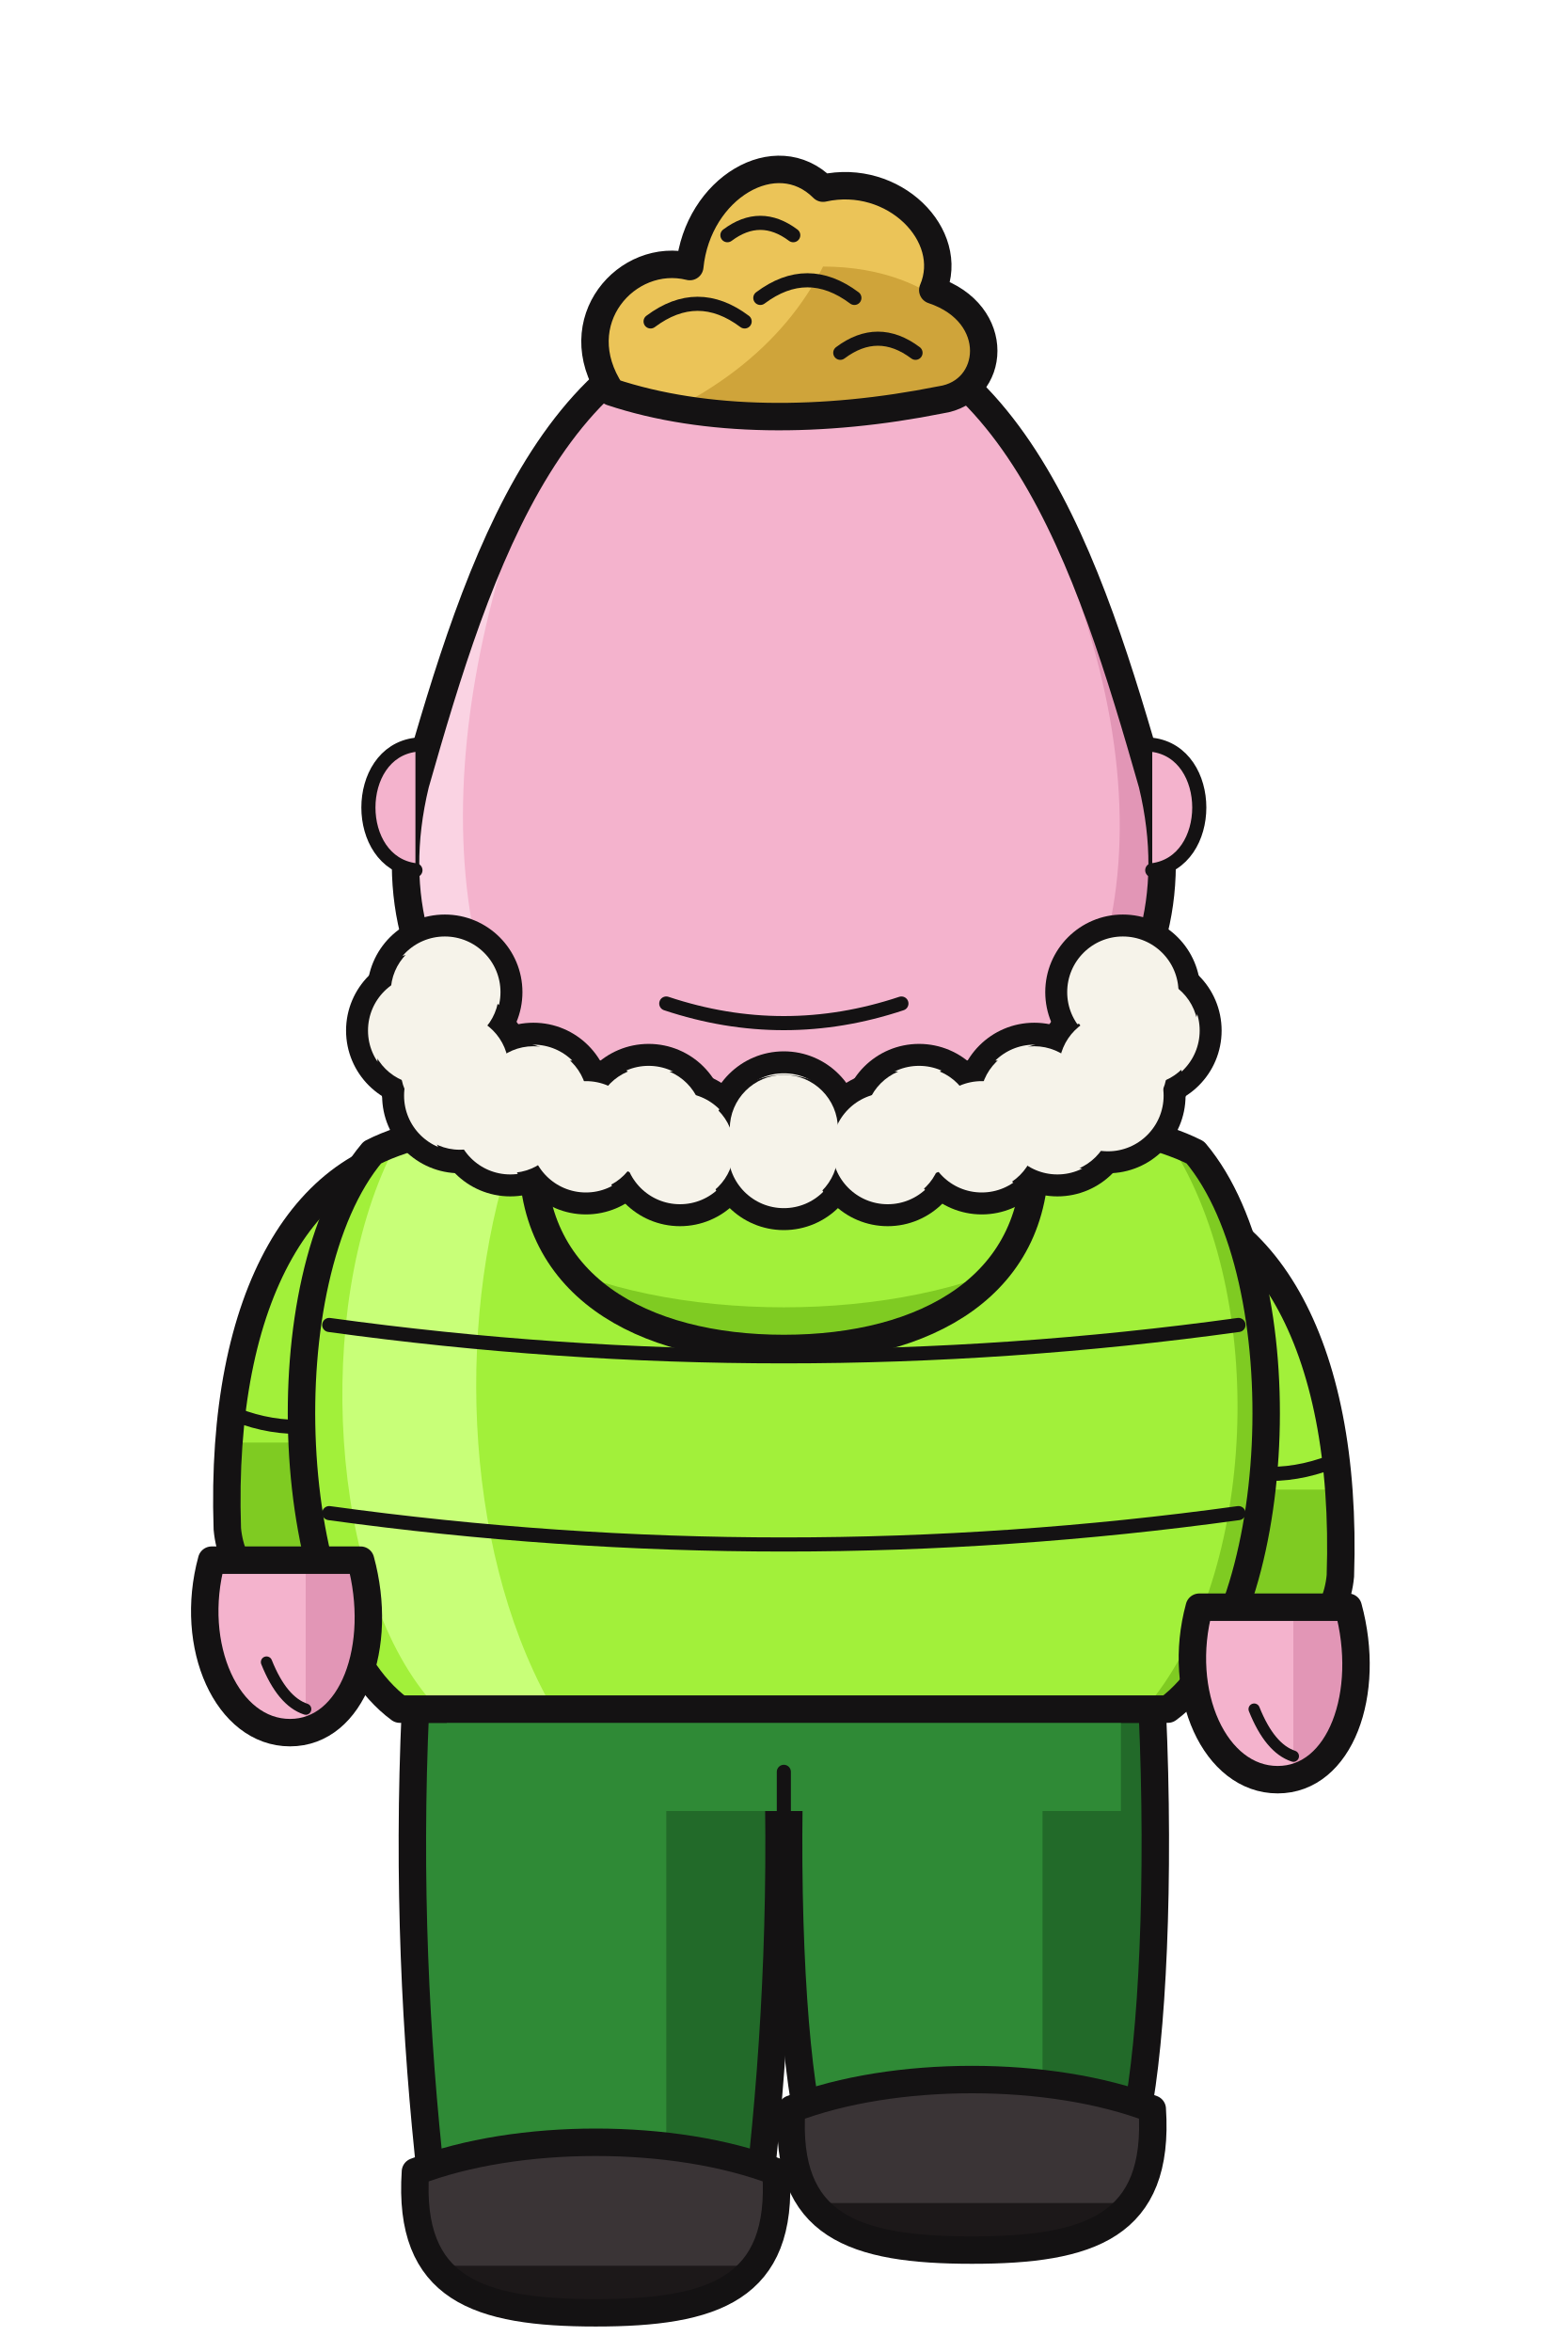
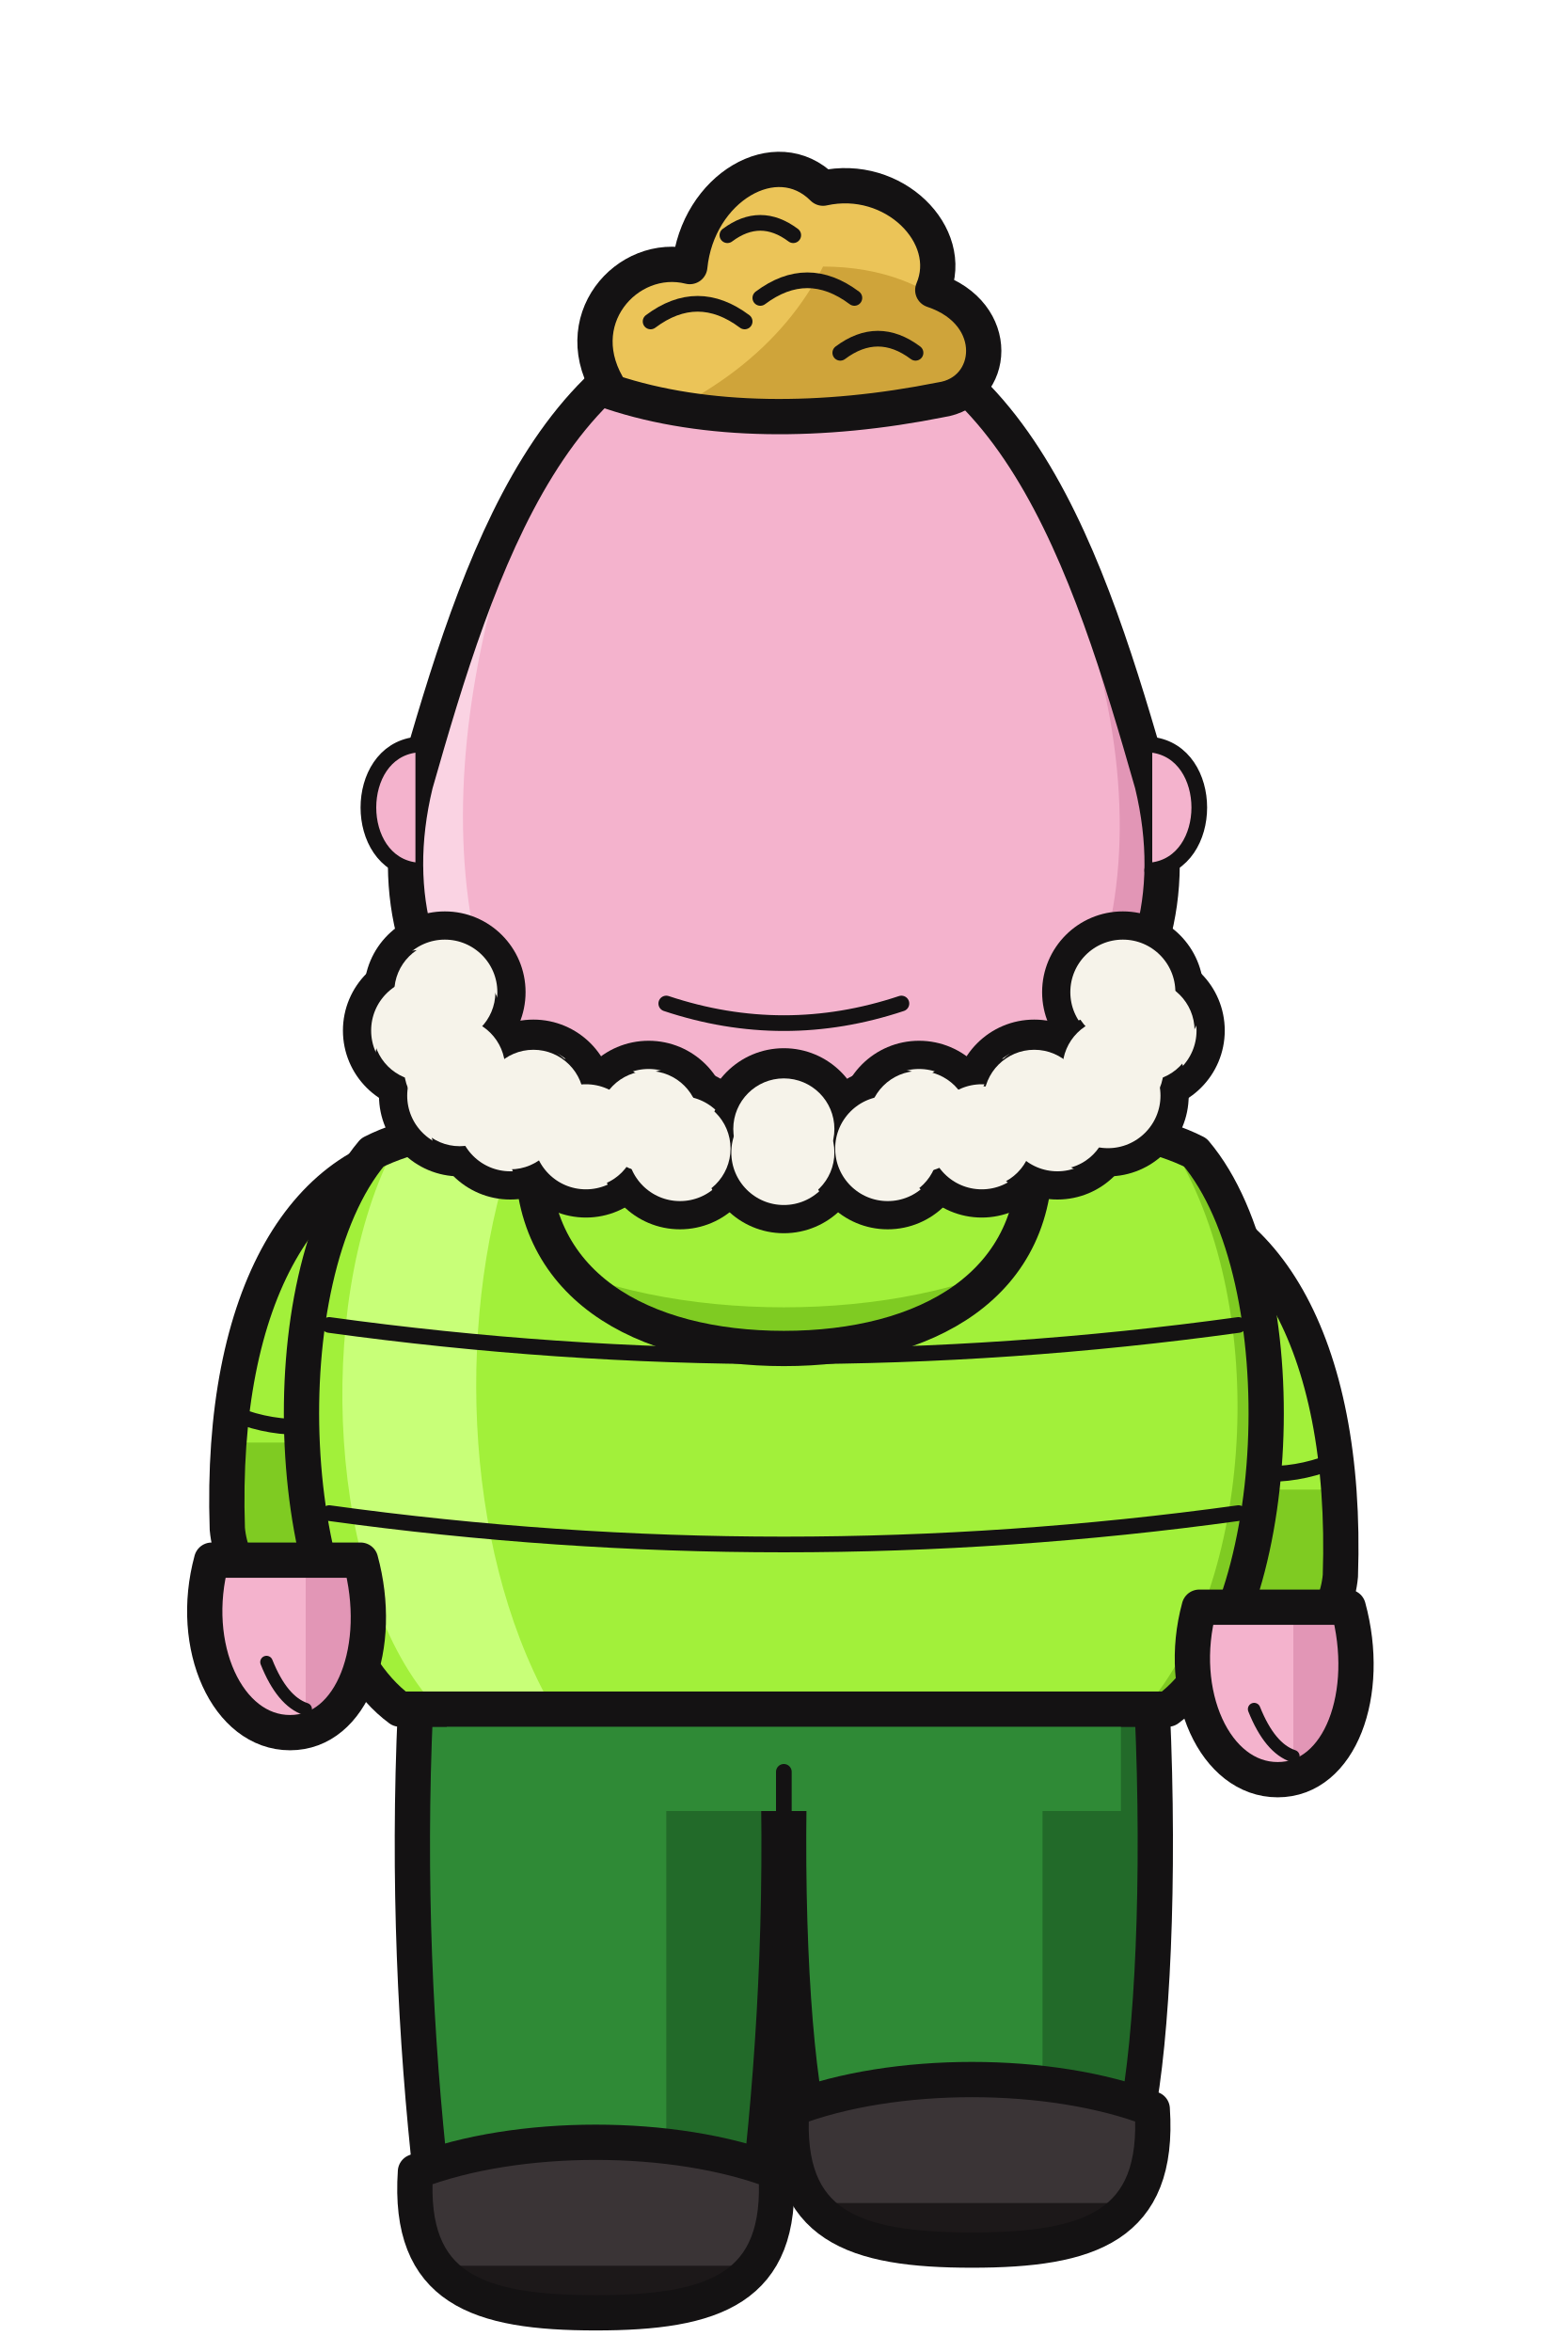
<svg xmlns="http://www.w3.org/2000/svg" width="800" height="1200" viewBox="0 0 400 600">
  <defs>
    <clipPath id="c1">
      <path d="M106,436 L198,436 C200,480 198,520 194,556.0 L110,556.0 C106,520 104,480 106,436 Z" />
    </clipPath>
    <clipPath id="c2">
      <path d="M106,554.0 C104,584.0 122,590.0 152,590.0 C182,590.0 200,584.0 198,554.0 C172,544.0 132,544.0 106,554.0 Z" />
    </clipPath>
    <clipPath id="c3">
      <path d="M202,436 L294,436 C296,480 294,520 290,540.0 L206,540.0 C202,520 200,480 202,436 Z" />
    </clipPath>
    <clipPath id="c4">
      <path d="M202,538.0 C200,568.0 218,574.0 248,574.0 C278,574.0 296,568.0 294,538.0 C268,528.0 228,528.0 202,538.0 Z" />
    </clipPath>
    <clipPath id="c5">
      <path d="M112,304 C78,306 56,342 58,402 C60,424 88,430 96,414 C100,376 106,342 118,318 Z" />
    </clipPath>
    <clipPath id="c6">
      <path d="M 288.0,304.0 C 322.0,306.0 344.0,342.0 342.0,402.0 C 340.0,424.0 312.0,430.0 304.0,414.0 C 300.0,376.0 294.0,342.0 282.0,318.0 Z" />
    </clipPath>
    <clipPath id="c7">
      <path d="M95,300 C68,332 72,420 102,442 L298,442 C328,420 332,332 305,300 C270,282 130,282 95,300 Z" />
    </clipPath>
    <clipPath id="c8">
      <path d="M136,298 C134,268 266,268 264,298 C266,334 236,350 200,350 C164,350 134,334 136,298 Z" />
    </clipPath>
    <clipPath id="c9">
      <path d="M200,86 C258,86 278,150 294,206 C308,264 262,302 200,302 C138,302 92,264 106,206 C122,150 142,86 200,86 Z" />
    </clipPath>
    <clipPath id="c10">
      <path d="M156.0,106 C144.0,88 160.0,70 176.0,74 C178.0,54 198.0,42 210.0,54 C228.0,50 244.0,66 238.0,80 C256.0,86 254.0,106 240.0,108 C210.0,114 180.0,114 156.0,106 Z" />
    </clipPath>
    <clipPath id="c11">
      <path d="M54,404.0 C48,426.0 58,448.0 74,448.0 C90,448.0 98,426.0 92,404.0 Z" />
    </clipPath>
    <clipPath id="c12">
      <path d="M306,416.0 C300,438.0 310,460.0 326,460.0 C342,460.0 350,438.0 344,416.0 Z" />
    </clipPath>
  </defs>
  <path d="M106,436 L198,436 C200,480 198,520 194,556.0 L110,556.0 C106,520 104,480 106,436 Z" fill="#2F8A36" />
  <g clip-path="url(#c1)">
    <path d="M170,430 L212,430 L212,566.0 L170,566.0 Z" fill="#226A29" />
  </g>
-   <path d="M106,436 L198,436 C200,480 198,520 194,556.0 L110,556.0 C106,520 104,480 106,436 Z" fill="none" stroke="#141213" stroke-width="7.0" stroke-linejoin="round" stroke-linecap="round" />
+   <path d="M106,436 L198,436 C200,480 198,520 194,556.0 L110,556.0 C106,520 104,480 106,436 Z" fill="none" stroke="#141213" stroke-width="9.0" stroke-linejoin="round" stroke-linecap="round" />
  <path d="M106,554.0 C104,584.0 122,590.0 152,590.0 C182,590.0 200,584.0 198,554.0 C172,544.0 132,544.0 106,554.0 Z" fill="#3A3436" />
  <g clip-path="url(#c2)">
    <path d="M92,578.0 L212,578.0 L212,598.0 L92,598.0 Z" fill="#1C1819" />
  </g>
-   <path d="M106,554.0 C104,584.0 122,590.0 152,590.0 C182,590.0 200,584.0 198,554.0 C172,544.0 132,544.0 106,554.0 Z" fill="none" stroke="#141213" stroke-width="7.0" stroke-linejoin="round" stroke-linecap="round" />
+   <path d="M106,554.0 C104,584.0 122,590.0 152,590.0 C182,590.0 200,584.0 198,554.0 C172,544.0 132,544.0 106,554.0 Z" fill="none" stroke="#141213" stroke-width="9.0" stroke-linejoin="round" stroke-linecap="round" />
  <path d="M202,436 L294,436 C296,480 294,520 290,540.0 L206,540.0 C202,520 200,480 202,436 Z" fill="#2F8A36" />
  <g clip-path="url(#c3)">
    <path d="M266,430 L308,430 L308,550.0 L266,550.0 Z" fill="#226A29" />
  </g>
-   <path d="M202,436 L294,436 C296,480 294,520 290,540.0 L206,540.0 C202,520 200,480 202,436 Z" fill="none" stroke="#141213" stroke-width="7.0" stroke-linejoin="round" stroke-linecap="round" />
+   <path d="M202,436 L294,436 C296,480 294,520 290,540.0 L206,540.0 C202,520 200,480 202,436 Z" fill="none" stroke="#141213" stroke-width="9.0" stroke-linejoin="round" stroke-linecap="round" />
  <path d="M202,538.0 C200,568.0 218,574.0 248,574.0 C278,574.0 296,568.0 294,538.0 C268,528.0 228,528.0 202,538.0 Z" fill="#3A3436" />
  <g clip-path="url(#c4)">
    <path d="M188,562.0 L308,562.0 L308,582.0 L188,582.0 Z" fill="#1C1819" />
  </g>
-   <path d="M202,538.0 C200,568.0 218,574.0 248,574.0 C278,574.0 296,568.0 294,538.0 C268,528.0 228,528.0 202,538.0 Z" fill="none" stroke="#141213" stroke-width="7.0" stroke-linejoin="round" stroke-linecap="round" />
+   <path d="M202,538.0 C200,568.0 218,574.0 248,574.0 C278,574.0 296,568.0 294,538.0 C268,528.0 228,528.0 202,538.0 Z" fill="none" stroke="#141213" stroke-width="9.0" stroke-linejoin="round" stroke-linecap="round" />
  <path d="M114,436 L286,436 L286,462 L114,462 Z" fill="#2F8A36" />
-   <path d="M200,452 L200,490" fill="none" stroke="#141213" stroke-width="3.6" stroke-linejoin="round" stroke-linecap="round" />
+   <path d="M200,452 L200,490" fill="none" stroke="#141213" stroke-width="4.0" stroke-linejoin="round" stroke-linecap="round" />
  <g transform="translate(0,-6.0)">
    <g transform="translate(0,-6.0)">
      <path d="M112,304 C78,306 56,342 58,402 C60,424 88,430 96,414 C100,376 106,342 118,318 Z" fill="#A2F03A" />
      <g clip-path="url(#c5)">
        <path d="M0,380 L400,380 L400,440 L0,440 Z" fill="#7FCB22" />
      </g>
-       <path d="M112,304 C78,306 56,342 58,402 C60,424 88,430 96,414 C100,376 106,342 118,318 Z" fill="none" stroke="#141213" stroke-width="7.0" stroke-linejoin="round" stroke-linecap="round" />
-       <path d="M58,372 Q76,380 94,372" fill="none" stroke="#141213" stroke-width="3.6" stroke-linejoin="round" stroke-linecap="round" />
+       <path d="M112,304 C78,306 56,342 58,402 C60,424 88,430 96,414 C100,376 106,342 118,318 Z" fill="none" stroke="#141213" stroke-width="9.0" stroke-linejoin="round" stroke-linecap="round" />
+       <path d="M58,372 Q76,380 94,372" fill="none" stroke="#141213" stroke-width="4.0" stroke-linejoin="round" stroke-linecap="round" />
    </g>
    <g transform="translate(0,6.0)">
      <path d="M 288.0,304.0 C 322.0,306.0 344.0,342.0 342.0,402.0 C 340.0,424.0 312.0,430.0 304.0,414.0 C 300.0,376.0 294.0,342.0 282.0,318.0 Z" fill="#A2F03A" />
      <g clip-path="url(#c6)">
        <path d="M0,380 L400,380 L400,440 L0,440 Z" fill="#7FCB22" />
      </g>
-       <path d="M 288.0,304.0 C 322.0,306.0 344.0,342.0 342.0,402.0 C 340.0,424.0 312.0,430.0 304.0,414.0 C 300.0,376.0 294.0,342.0 282.0,318.0 Z" fill="none" stroke="#141213" stroke-width="7.0" stroke-linejoin="round" stroke-linecap="round" />
-       <path d="M306,372 Q324,380 342,372" fill="none" stroke="#141213" stroke-width="3.6" stroke-linejoin="round" stroke-linecap="round" />
+       <path d="M 288.0,304.0 C 322.0,306.0 344.0,342.0 342.0,402.0 C 340.0,424.0 312.0,430.0 304.0,414.0 C 300.0,376.0 294.0,342.0 282.0,318.0 Z" fill="none" stroke="#141213" stroke-width="9.0" stroke-linejoin="round" stroke-linecap="round" />
+       <path d="M306,372 Q324,380 342,372" fill="none" stroke="#141213" stroke-width="4.0" stroke-linejoin="round" stroke-linecap="round" />
    </g>
    <path d="M95,300 C68,332 72,420 102,442 L298,442 C328,420 332,332 305,300 C270,282 130,282 95,300 Z" fill="#A2F03A" />
    <g clip-path="url(#c7)">
      <path d="M300,300 C324,340 320,410 292,442 L330,442 L330,290 Z" fill="#7FCB22" />
    </g>
    <g clip-path="url(#c7)">
      <path d="M100,300 C80,340 84,410 110,440 L140,440 C118,400 116,340 132,296 Z" fill="#C8FF78" />
    </g>
-     <path d="M95,300 C68,332 72,420 102,442 L298,442 C328,420 332,332 305,300 C270,282 130,282 95,300 Z" fill="none" stroke="#141213" stroke-width="7.0" stroke-linejoin="round" stroke-linecap="round" />
-     <path d="M84,344 Q200,360 316,344" fill="none" stroke="#141213" stroke-width="3.6" stroke-linejoin="round" stroke-linecap="round" />
-     <path d="M84,392 Q200,408 316,392" fill="none" stroke="#141213" stroke-width="3.6" stroke-linejoin="round" stroke-linecap="round" />
+     <path d="M95,300 C68,332 72,420 102,442 L298,442 C328,420 332,332 305,300 C270,282 130,282 95,300 Z" fill="none" stroke="#141213" stroke-width="9.0" stroke-linejoin="round" stroke-linecap="round" />
+     <path d="M84,344 Q200,360 316,344" fill="none" stroke="#141213" stroke-width="4.0" stroke-linejoin="round" stroke-linecap="round" />
+     <path d="M84,392 Q200,408 316,392" fill="none" stroke="#141213" stroke-width="4.0" stroke-linejoin="round" stroke-linecap="round" />
    <path d="M136,298 C134,268 266,268 264,298 C266,334 236,350 200,350 C164,350 134,334 136,298 Z" fill="#A2F03A" />
    <g clip-path="url(#c8)">
      <path d="M136,326 C170,344 230,344 264,326 L264,360 L136,360 Z" fill="#7FCB22" />
    </g>
-     <path d="M136,298 C134,268 266,268 264,298 C266,334 236,350 200,350 C164,350 134,334 136,298 Z" fill="none" stroke="#141213" stroke-width="7.0" stroke-linejoin="round" stroke-linecap="round" />
-     <path d="M158,300 Q200,326 242,300" fill="none" stroke="#141213" stroke-width="3.6" stroke-linejoin="round" stroke-linecap="round" />
+     <path d="M136,298 C134,268 266,268 264,298 C266,334 236,350 200,350 C164,350 134,334 136,298 Z" fill="none" stroke="#141213" stroke-width="9.0" stroke-linejoin="round" stroke-linecap="round" />
+     <path d="M158,300 Q200,326 242,300" fill="none" stroke="#141213" stroke-width="4.0" stroke-linejoin="round" stroke-linecap="round" />
    <path d="M200,86 C258,86 278,150 294,206 C308,264 262,302 200,302 C138,302 92,264 106,206 C122,150 142,86 200,86 Z" fill="#F4B3CD" />
    <g clip-path="url(#c9)">
      <path d="M266,136 C300,210 290,276 236,306 L312,306 L312,120 Z" fill="#E296B6" />
    </g>
    <g clip-path="url(#c9)">
      <path d="M146,104 C114,170 104,250 146,296 L96,306 L90,96 Z" fill="#FAD3E3" />
    </g>
-     <path d="M200,86 C258,86 278,150 294,206 C308,264 262,302 200,302 C138,302 92,264 106,206 C122,150 142,86 200,86 Z" fill="none" stroke="#141213" stroke-width="7.0" stroke-linejoin="round" stroke-linecap="round" />
-     <path d="M170,262 Q200,272 230,262" fill="none" stroke="#141213" stroke-width="3.6" stroke-linejoin="round" stroke-linecap="round" />
-     <path d="M106,196 C90,198 90,226 106,228" fill="#F4B3CD" stroke="#141213" stroke-width="3.6" stroke-linejoin="round" stroke-linecap="round" />
-     <path d="M294,196 C310,198 310,226 294,228" fill="#F4B3CD" stroke="#141213" stroke-width="3.6" stroke-linejoin="round" stroke-linecap="round" />
-     <ellipse cx="113.5" cy="259.1" rx="17.0" ry="17.0" fill="#F6F3EA" stroke="#141213" stroke-width="5.6" />
-     <ellipse cx="108.1" cy="268.9" rx="17.0" ry="17.0" fill="#F6F3EA" stroke="#141213" stroke-width="5.6" />
-     <ellipse cx="116.0" cy="278.6" rx="17.0" ry="17.0" fill="#F6F3EA" stroke="#141213" stroke-width="5.6" />
-     <ellipse cx="136.1" cy="286.7" rx="17.0" ry="17.0" fill="#F6F3EA" stroke="#141213" stroke-width="5.6" />
-     <ellipse cx="165.5" cy="292.1" rx="17.0" ry="17.0" fill="#F6F3EA" stroke="#141213" stroke-width="5.6" />
-     <ellipse cx="200.0" cy="294.0" rx="17.0" ry="17.0" fill="#F6F3EA" stroke="#141213" stroke-width="5.6" />
-     <ellipse cx="234.5" cy="292.1" rx="17.0" ry="17.0" fill="#F6F3EA" stroke="#141213" stroke-width="5.6" />
-     <ellipse cx="263.9" cy="286.7" rx="17.0" ry="17.0" fill="#F6F3EA" stroke="#141213" stroke-width="5.6" />
-     <ellipse cx="284.0" cy="278.6" rx="17.0" ry="17.0" fill="#F6F3EA" stroke="#141213" stroke-width="5.6" />
-     <ellipse cx="291.9" cy="268.9" rx="17.0" ry="17.0" fill="#F6F3EA" stroke="#141213" stroke-width="5.6" />
-     <ellipse cx="286.5" cy="259.1" rx="17.0" ry="17.0" fill="#F6F3EA" stroke="#141213" stroke-width="5.6" />
-     <ellipse cx="117.3" cy="285.5" rx="17.0" ry="17.0" fill="#F6F3EA" stroke="#141213" stroke-width="5.6" />
-     <ellipse cx="130.2" cy="291.4" rx="17.0" ry="17.0" fill="#F6F3EA" stroke="#141213" stroke-width="5.6" />
-     <ellipse cx="149.5" cy="296.0" rx="17.0" ry="17.0" fill="#F6F3EA" stroke="#141213" stroke-width="5.6" />
-     <ellipse cx="173.5" cy="299.0" rx="17.0" ry="17.0" fill="#F6F3EA" stroke="#141213" stroke-width="5.6" />
-     <ellipse cx="200.0" cy="300.0" rx="17.0" ry="17.0" fill="#F6F3EA" stroke="#141213" stroke-width="5.6" />
-     <ellipse cx="226.5" cy="299.0" rx="17.0" ry="17.0" fill="#F6F3EA" stroke="#141213" stroke-width="5.6" />
-     <ellipse cx="250.5" cy="296.0" rx="17.0" ry="17.0" fill="#F6F3EA" stroke="#141213" stroke-width="5.6" />
-     <ellipse cx="269.8" cy="291.4" rx="17.0" ry="17.0" fill="#F6F3EA" stroke="#141213" stroke-width="5.6" />
-     <ellipse cx="282.7" cy="285.5" rx="17.0" ry="17.0" fill="#F6F3EA" stroke="#141213" stroke-width="5.6" />
-     <ellipse cx="113.5" cy="259.1" rx="13.8" ry="13.8" fill="#F6F3EA" />
-     <ellipse cx="108.1" cy="268.9" rx="13.8" ry="13.8" fill="#F6F3EA" />
-     <ellipse cx="116.0" cy="278.6" rx="13.8" ry="13.8" fill="#F6F3EA" />
-     <ellipse cx="136.1" cy="286.7" rx="13.8" ry="13.8" fill="#F6F3EA" />
-     <ellipse cx="165.5" cy="292.1" rx="13.8" ry="13.8" fill="#F6F3EA" />
-     <ellipse cx="200.0" cy="294.0" rx="13.8" ry="13.8" fill="#F6F3EA" />
-     <ellipse cx="234.5" cy="292.1" rx="13.8" ry="13.8" fill="#F6F3EA" />
-     <ellipse cx="263.9" cy="286.7" rx="13.8" ry="13.8" fill="#F6F3EA" />
-     <ellipse cx="284.0" cy="278.6" rx="13.8" ry="13.8" fill="#F6F3EA" />
-     <ellipse cx="291.9" cy="268.9" rx="13.8" ry="13.8" fill="#F6F3EA" />
-     <ellipse cx="286.5" cy="259.1" rx="13.8" ry="13.8" fill="#F6F3EA" />
-     <ellipse cx="117.3" cy="285.5" rx="13.8" ry="13.8" fill="#F6F3EA" />
-     <ellipse cx="130.2" cy="291.4" rx="13.8" ry="13.8" fill="#F6F3EA" />
-     <ellipse cx="149.5" cy="296.0" rx="13.8" ry="13.8" fill="#F6F3EA" />
-     <ellipse cx="173.5" cy="299.0" rx="13.8" ry="13.8" fill="#F6F3EA" />
-     <ellipse cx="200.0" cy="300.0" rx="13.8" ry="13.8" fill="#F6F3EA" />
-     <ellipse cx="226.5" cy="299.0" rx="13.8" ry="13.8" fill="#F6F3EA" />
-     <ellipse cx="250.5" cy="296.0" rx="13.8" ry="13.8" fill="#F6F3EA" />
-     <ellipse cx="269.8" cy="291.4" rx="13.8" ry="13.8" fill="#F6F3EA" />
-     <ellipse cx="282.7" cy="285.5" rx="13.8" ry="13.8" fill="#F6F3EA" />
+     <path d="M200,86 C258,86 278,150 294,206 C308,264 262,302 200,302 C138,302 92,264 106,206 C122,150 142,86 200,86 Z" fill="none" stroke="#141213" stroke-width="9.0" stroke-linejoin="round" stroke-linecap="round" />
+     <path d="M170,262 Q200,272 230,262" fill="none" stroke="#141213" stroke-width="4.0" stroke-linejoin="round" stroke-linecap="round" />
+     <path d="M106,196 C90,198 90,226 106,228" fill="#F4B3CD" stroke="#141213" stroke-width="4.0" stroke-linejoin="round" stroke-linecap="round" />
+     <path d="M294,196 C310,198 310,226 294,228" fill="#F4B3CD" stroke="#141213" stroke-width="4.0" stroke-linejoin="round" stroke-linecap="round" />
+     <ellipse cx="113.5" cy="259.1" rx="17.0" ry="17.0" fill="#F6F3EA" stroke="#141213" stroke-width="7.2" />
+     <ellipse cx="108.1" cy="268.9" rx="17.0" ry="17.0" fill="#F6F3EA" stroke="#141213" stroke-width="7.2" />
+     <ellipse cx="116.0" cy="278.6" rx="17.0" ry="17.0" fill="#F6F3EA" stroke="#141213" stroke-width="7.2" />
+     <ellipse cx="136.1" cy="286.7" rx="17.0" ry="17.0" fill="#F6F3EA" stroke="#141213" stroke-width="7.2" />
+     <ellipse cx="165.5" cy="292.1" rx="17.0" ry="17.0" fill="#F6F3EA" stroke="#141213" stroke-width="7.2" />
+     <ellipse cx="200.0" cy="294.0" rx="17.0" ry="17.0" fill="#F6F3EA" stroke="#141213" stroke-width="7.2" />
+     <ellipse cx="234.5" cy="292.1" rx="17.0" ry="17.0" fill="#F6F3EA" stroke="#141213" stroke-width="7.2" />
+     <ellipse cx="263.9" cy="286.7" rx="17.0" ry="17.0" fill="#F6F3EA" stroke="#141213" stroke-width="7.2" />
+     <ellipse cx="284.0" cy="278.6" rx="17.0" ry="17.0" fill="#F6F3EA" stroke="#141213" stroke-width="7.2" />
+     <ellipse cx="291.9" cy="268.9" rx="17.0" ry="17.0" fill="#F6F3EA" stroke="#141213" stroke-width="7.2" />
+     <ellipse cx="286.5" cy="259.1" rx="17.0" ry="17.0" fill="#F6F3EA" stroke="#141213" stroke-width="7.2" />
+     <ellipse cx="117.3" cy="285.5" rx="17.0" ry="17.0" fill="#F6F3EA" stroke="#141213" stroke-width="7.2" />
+     <ellipse cx="130.2" cy="291.4" rx="17.0" ry="17.0" fill="#F6F3EA" stroke="#141213" stroke-width="7.2" />
+     <ellipse cx="149.5" cy="296.0" rx="17.0" ry="17.0" fill="#F6F3EA" stroke="#141213" stroke-width="7.2" />
+     <ellipse cx="173.5" cy="299.0" rx="17.0" ry="17.0" fill="#F6F3EA" stroke="#141213" stroke-width="7.2" />
+     <ellipse cx="200.0" cy="300.0" rx="17.0" ry="17.0" fill="#F6F3EA" stroke="#141213" stroke-width="7.2" />
+     <ellipse cx="226.5" cy="299.0" rx="17.0" ry="17.0" fill="#F6F3EA" stroke="#141213" stroke-width="7.2" />
+     <ellipse cx="250.5" cy="296.0" rx="17.0" ry="17.0" fill="#F6F3EA" stroke="#141213" stroke-width="7.2" />
+     <ellipse cx="269.8" cy="291.4" rx="17.0" ry="17.0" fill="#F6F3EA" stroke="#141213" stroke-width="7.2" />
+     <ellipse cx="282.7" cy="285.5" rx="17.0" ry="17.0" fill="#F6F3EA" stroke="#141213" stroke-width="7.2" />
+     <ellipse cx="113.5" cy="259.1" rx="12.9" ry="12.9" fill="#F6F3EA" />
+     <ellipse cx="108.1" cy="268.9" rx="12.9" ry="12.9" fill="#F6F3EA" />
+     <ellipse cx="116.0" cy="278.6" rx="12.9" ry="12.9" fill="#F6F3EA" />
+     <ellipse cx="136.1" cy="286.7" rx="12.9" ry="12.9" fill="#F6F3EA" />
+     <ellipse cx="165.5" cy="292.1" rx="12.9" ry="12.9" fill="#F6F3EA" />
+     <ellipse cx="200.0" cy="294.0" rx="12.9" ry="12.9" fill="#F6F3EA" />
+     <ellipse cx="234.5" cy="292.1" rx="12.9" ry="12.9" fill="#F6F3EA" />
+     <ellipse cx="263.9" cy="286.7" rx="12.9" ry="12.9" fill="#F6F3EA" />
+     <ellipse cx="284.0" cy="278.6" rx="12.9" ry="12.9" fill="#F6F3EA" />
+     <ellipse cx="291.9" cy="268.9" rx="12.9" ry="12.9" fill="#F6F3EA" />
+     <ellipse cx="286.5" cy="259.1" rx="12.9" ry="12.9" fill="#F6F3EA" />
+     <ellipse cx="117.3" cy="285.5" rx="12.9" ry="12.9" fill="#F6F3EA" />
+     <ellipse cx="130.2" cy="291.4" rx="12.9" ry="12.9" fill="#F6F3EA" />
+     <ellipse cx="149.5" cy="296.0" rx="12.9" ry="12.9" fill="#F6F3EA" />
+     <ellipse cx="173.5" cy="299.0" rx="12.9" ry="12.9" fill="#F6F3EA" />
+     <ellipse cx="200.0" cy="300.0" rx="12.9" ry="12.9" fill="#F6F3EA" />
+     <ellipse cx="226.5" cy="299.0" rx="12.9" ry="12.9" fill="#F6F3EA" />
+     <ellipse cx="250.5" cy="296.0" rx="12.9" ry="12.9" fill="#F6F3EA" />
+     <ellipse cx="269.8" cy="291.4" rx="12.9" ry="12.9" fill="#F6F3EA" />
+     <ellipse cx="282.7" cy="285.5" rx="12.9" ry="12.9" fill="#F6F3EA" />
    <path d="M156.0,106 C144.0,88 160.0,70 176.0,74 C178.0,54 198.0,42 210.0,54 C228.0,50 244.0,66 238.0,80 C256.0,86 254.0,106 240.0,108 C210.0,114 180.0,114 156.0,106 Z" fill="#EBC458" />
    <g clip-path="url(#c10)">
      <path d="M210.0,74 C240.0,74 260.0,94 250.0,119 L150.0,119 C180.0,110 200,94 210.0,74 Z" fill="#CFA43A" />
    </g>
-     <path d="M156.0,106 C144.0,88 160.0,70 176.0,74 C178.0,54 198.0,42 210.0,54 C228.0,50 244.0,66 238.0,80 C256.0,86 254.0,106 240.0,108 C210.0,114 180.0,114 156.0,106 Z" fill="none" stroke="#141213" stroke-width="7.0" stroke-linejoin="round" stroke-linecap="round" />
-     <path d="M166.0,88.0 Q178.0,79.0 190.0,88.0" fill="none" stroke="#141213" stroke-width="3.6" stroke-linejoin="round" stroke-linecap="round" />
-     <path d="M194.0,82.0 Q206.0,73.0 218.0,82.0" fill="none" stroke="#141213" stroke-width="3.6" stroke-linejoin="round" stroke-linecap="round" />
-     <path d="M185.6,66.0 Q194.0,59.7 202.4,66.0" fill="none" stroke="#141213" stroke-width="3.6" stroke-linejoin="round" stroke-linecap="round" />
-     <path d="M214.4,96.0 Q224.0,88.8 233.6,96.0" fill="none" stroke="#141213" stroke-width="3.6" stroke-linejoin="round" stroke-linecap="round" />
+     <path d="M156.0,106 C144.0,88 160.0,70 176.0,74 C178.0,54 198.0,42 210.0,54 C228.0,50 244.0,66 238.0,80 C256.0,86 254.0,106 240.0,108 C210.0,114 180.0,114 156.0,106 Z" fill="none" stroke="#141213" stroke-width="9.0" stroke-linejoin="round" stroke-linecap="round" />
+     <path d="M166.0,88.0 Q178.0,79.0 190.0,88.0" fill="none" stroke="#141213" stroke-width="4.0" stroke-linejoin="round" stroke-linecap="round" />
+     <path d="M194.0,82.0 Q206.0,73.0 218.0,82.0" fill="none" stroke="#141213" stroke-width="4.0" stroke-linejoin="round" stroke-linecap="round" />
+     <path d="M185.6,66.0 Q194.0,59.7 202.4,66.0" fill="none" stroke="#141213" stroke-width="4.0" stroke-linejoin="round" stroke-linecap="round" />
+     <path d="M214.4,96.0 Q224.0,88.8 233.6,96.0" fill="none" stroke="#141213" stroke-width="4.0" stroke-linejoin="round" stroke-linecap="round" />
    <path d="M54,404.0 C48,426.0 58,448.0 74,448.0 C90,448.0 98,426.0 92,404.0 Z" fill="#F4B3CD" />
    <g clip-path="url(#c11)">
      <path d="M78,402.0 L104,402.0 L104,452.0 L78,452.0 Z" fill="#E296B6" />
    </g>
-     <path d="M54,404.0 C48,426.0 58,448.0 74,448.0 C90,448.0 98,426.0 92,404.0 Z" fill="none" stroke="#141213" stroke-width="7.0" stroke-linejoin="round" stroke-linecap="round" />
-     <path d="M68,430.0 Q72,440.0 78,442.0" fill="none" stroke="#141213" stroke-width="2.88" stroke-linejoin="round" stroke-linecap="round" />
+     <path d="M54,404.0 C48,426.0 58,448.0 74,448.0 C90,448.0 98,426.0 92,404.0 Z" fill="none" stroke="#141213" stroke-width="9.0" stroke-linejoin="round" stroke-linecap="round" />
+     <path d="M68,430.0 Q72,440.0 78,442.0" fill="none" stroke="#141213" stroke-width="3.2" stroke-linejoin="round" stroke-linecap="round" />
    <path d="M306,416.0 C300,438.0 310,460.0 326,460.0 C342,460.0 350,438.0 344,416.0 Z" fill="#F4B3CD" />
    <g clip-path="url(#c12)">
      <path d="M330,414.0 L356,414.0 L356,464.0 L330,464.0 Z" fill="#E296B6" />
    </g>
-     <path d="M306,416.0 C300,438.0 310,460.0 326,460.0 C342,460.0 350,438.0 344,416.0 Z" fill="none" stroke="#141213" stroke-width="7.0" stroke-linejoin="round" stroke-linecap="round" />
-     <path d="M320,442.0 Q324,452.0 330,454.0" fill="none" stroke="#141213" stroke-width="2.88" stroke-linejoin="round" stroke-linecap="round" />
+     <path d="M306,416.0 C300,438.0 310,460.0 326,460.0 C342,460.0 350,438.0 344,416.0 Z" fill="none" stroke="#141213" stroke-width="9.0" stroke-linejoin="round" stroke-linecap="round" />
+     <path d="M320,442.0 Q324,452.0 330,454.0" fill="none" stroke="#141213" stroke-width="3.2" stroke-linejoin="round" stroke-linecap="round" />
  </g>
</svg>
